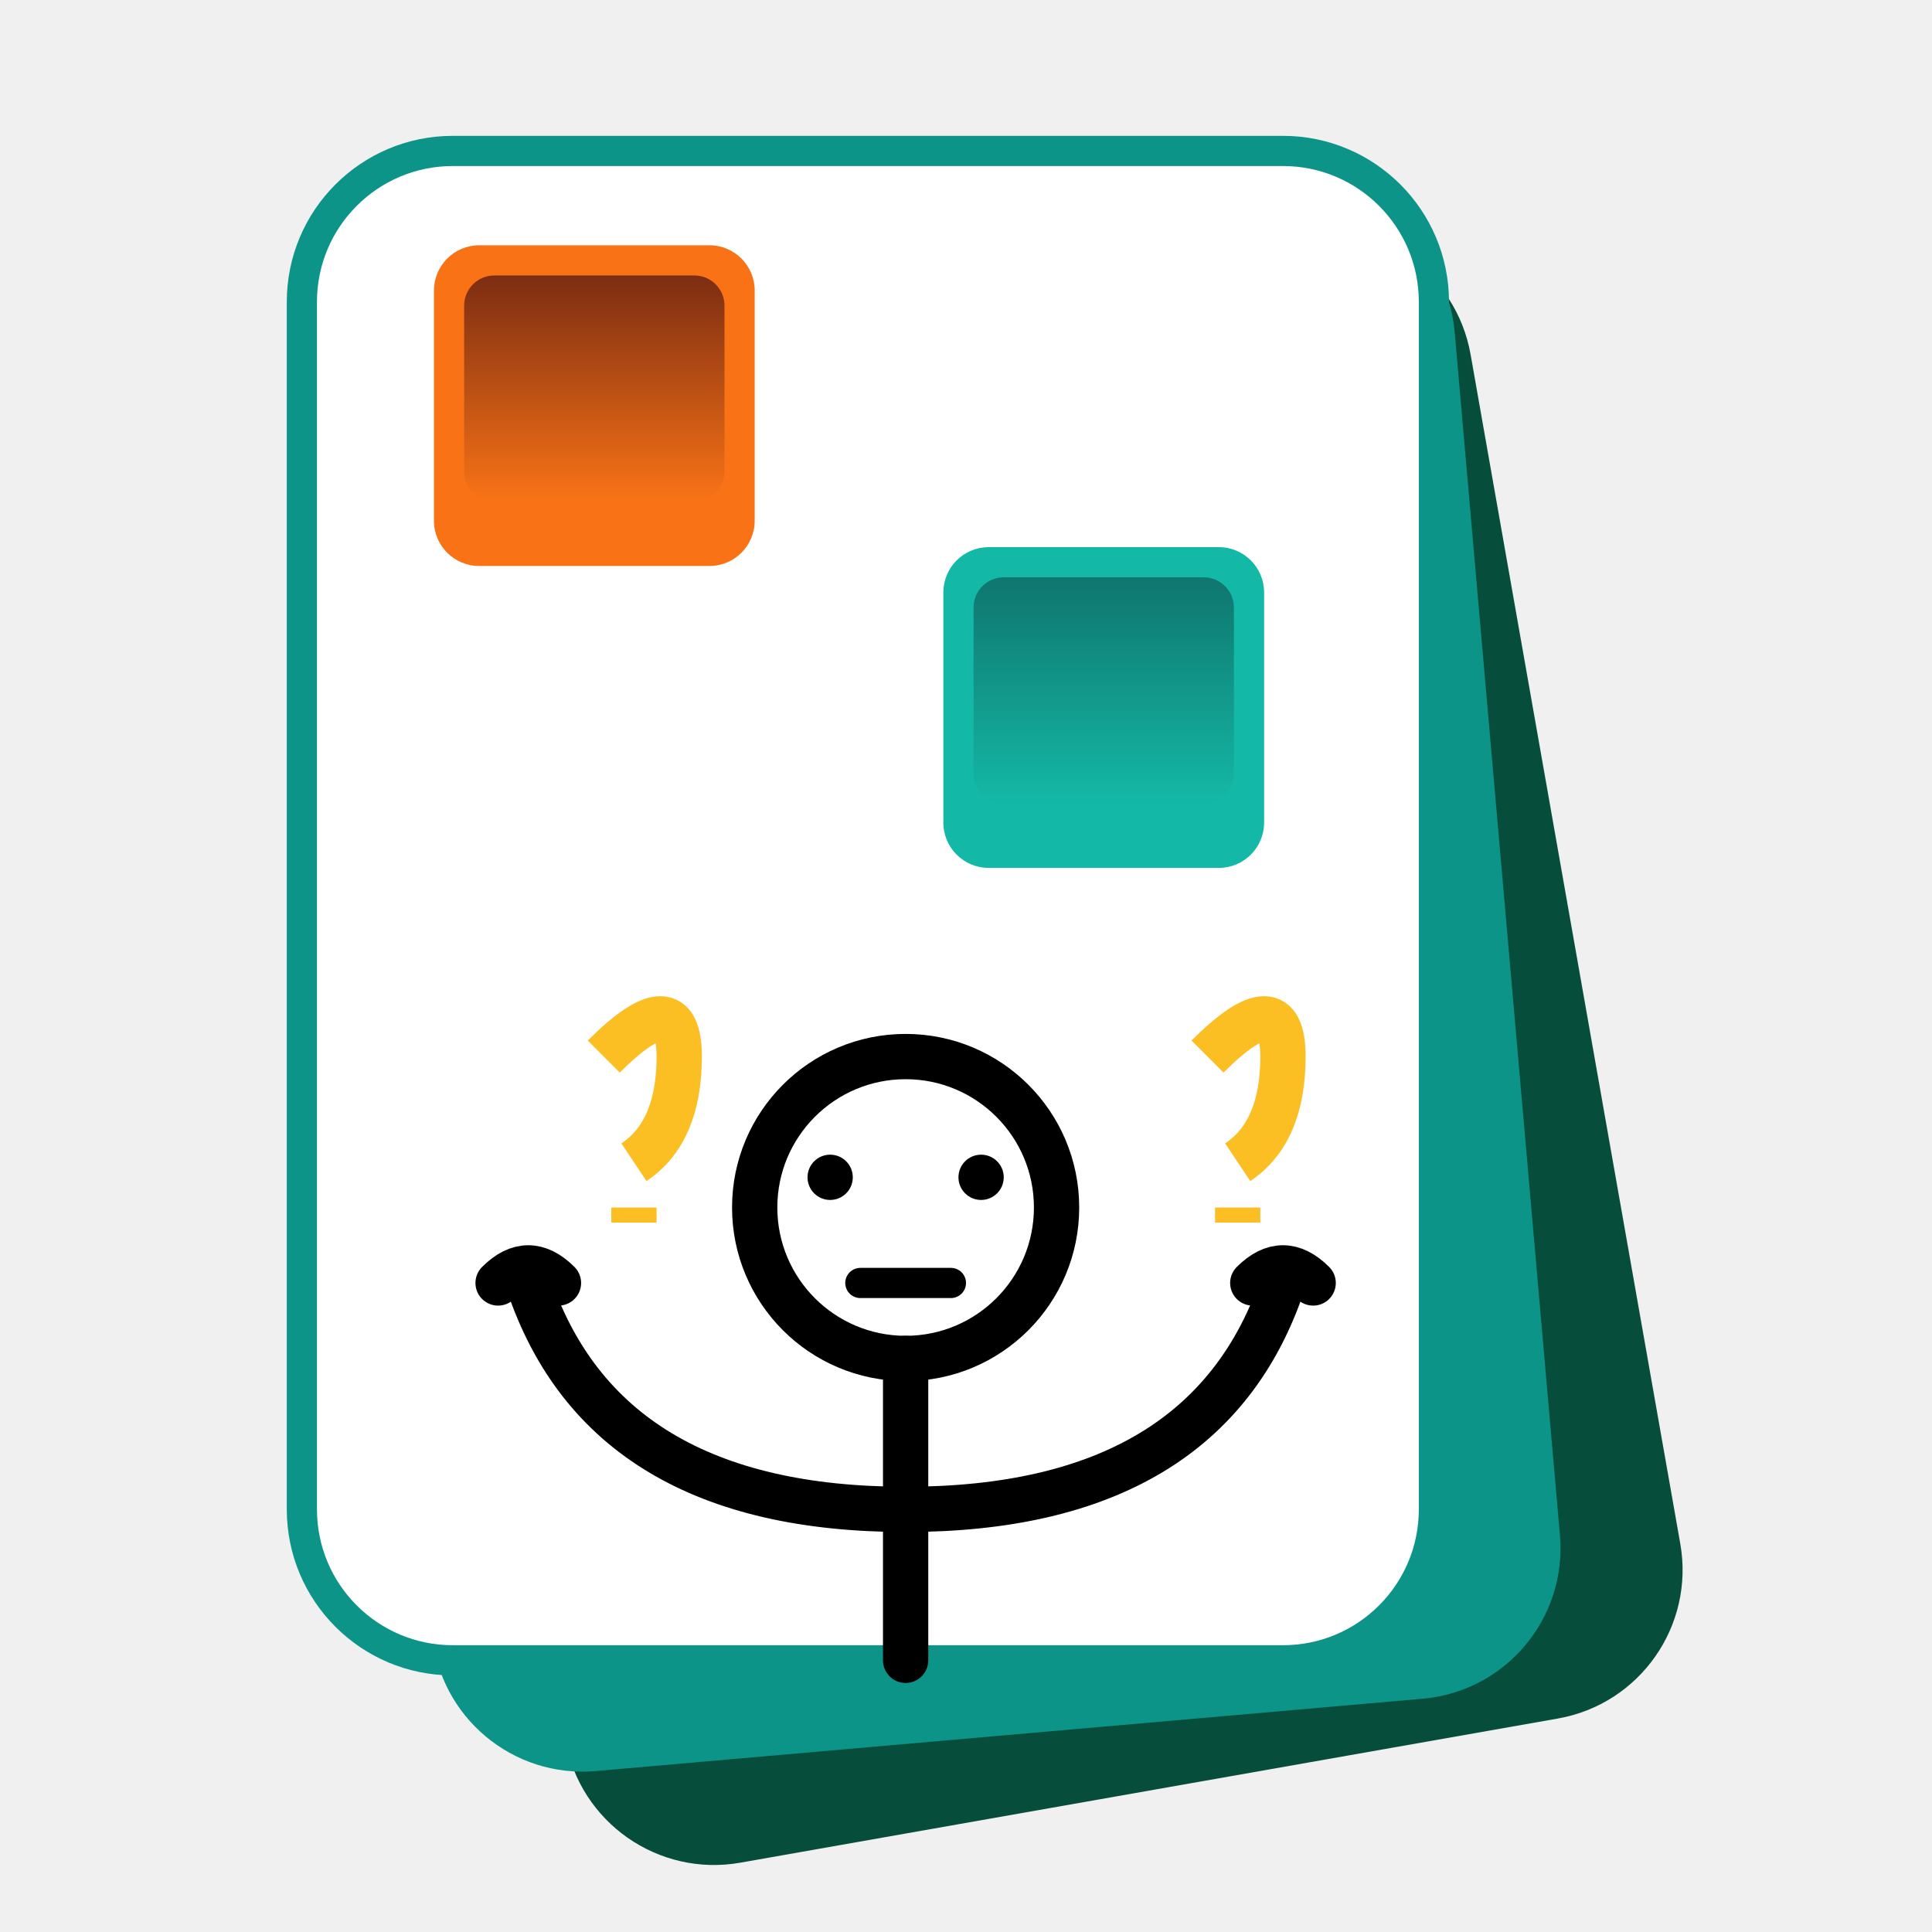
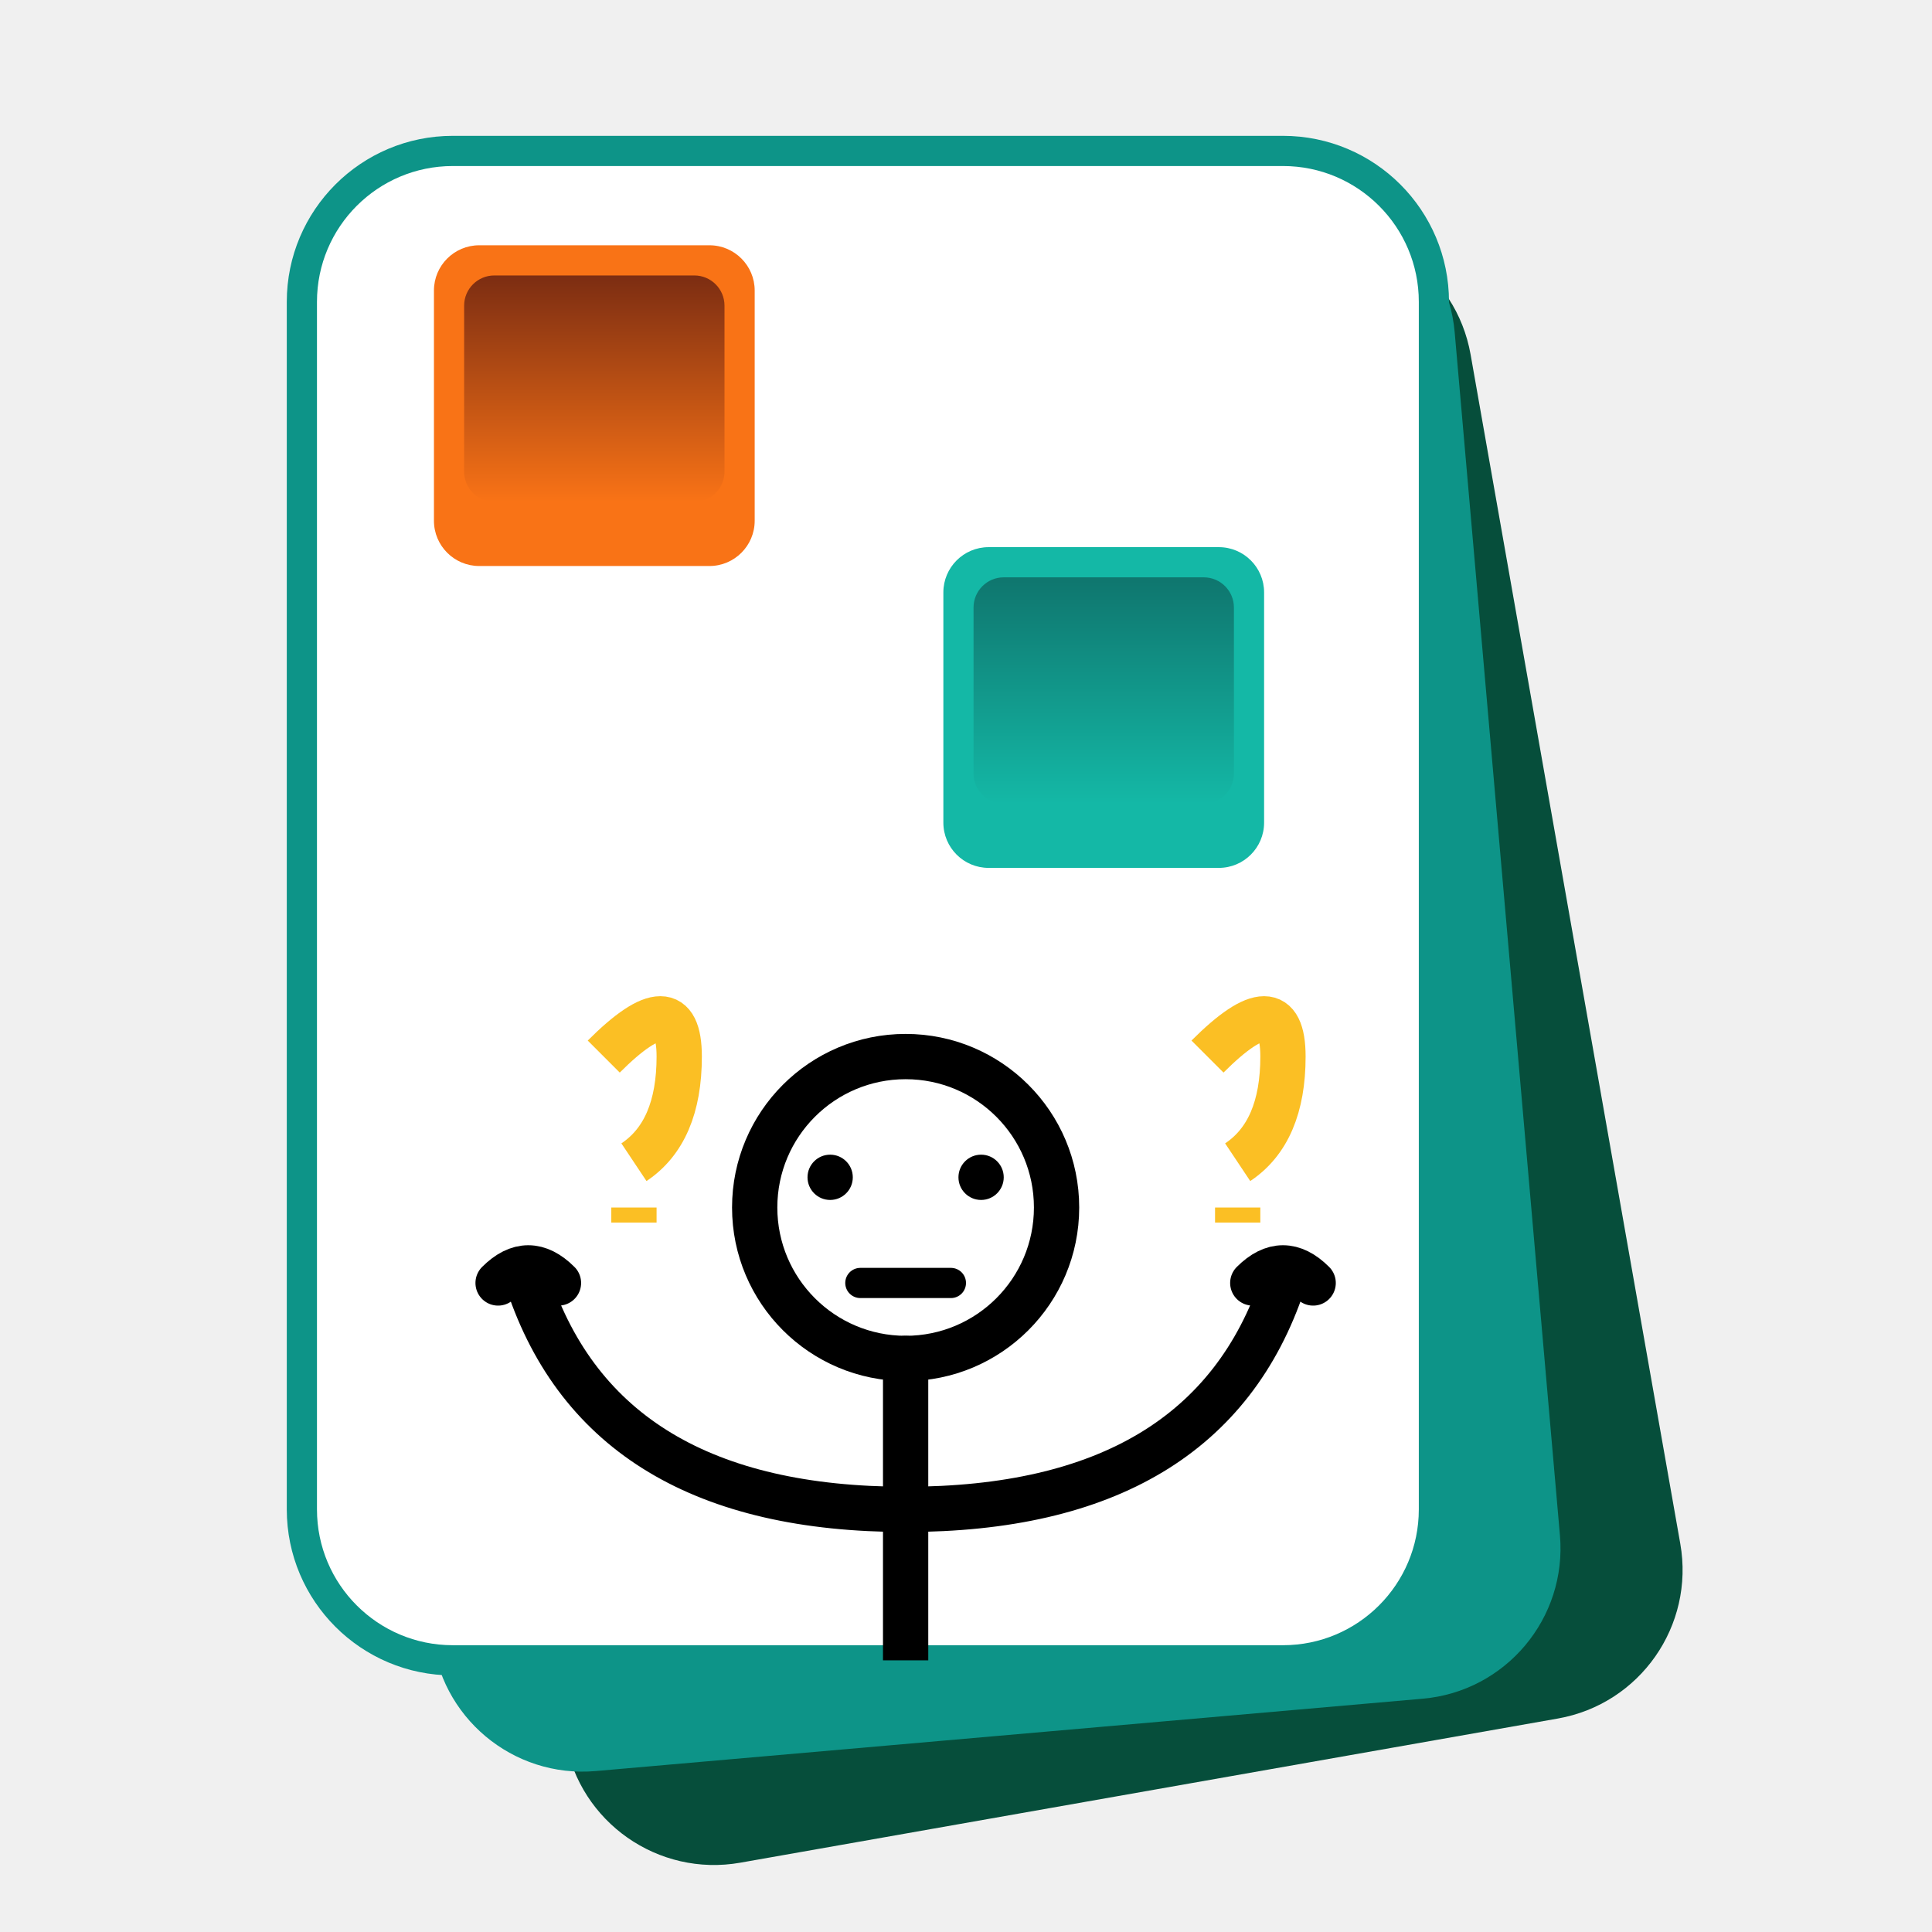
<svg xmlns="http://www.w3.org/2000/svg" width="512" height="512" viewBox="0 0 512 512">
  <defs>
    <linearGradient id="mythInside" x1="0%" y1="0%" x2="0%" y2="100%">
      <stop offset="0%" style="stop-color:#7c2d12;stop-opacity:1" />
      <stop offset="100%" style="stop-color:#f97316;stop-opacity:1" />
    </linearGradient>
    <linearGradient id="factInside" x1="0%" y1="0%" x2="0%" y2="100%">
      <stop offset="0%" style="stop-color:#0f766e;stop-opacity:1" />
      <stop offset="100%" style="stop-color:#14b8a6;stop-opacity:1" />
    </linearGradient>
+     <clipPath id="cardClip">
+       <rect x="80" y="40" width="300" height="400" rx="40" />
+     </clipPath>
  </defs>
  <rect x="120" y="80" width="300" height="400" rx="40" fill="#064e3b" transform="rotate(-10, 256, 280)" />
  <rect x="100" y="60" width="300" height="400" rx="40" fill="#0d9488" transform="rotate(-5, 256, 260)" />
  <rect x="80" y="40" width="300" height="400" rx="40" fill="#ffffff" stroke="#0d9488" stroke-width="8" />
  <g transform="translate(100, 60)">
    <g>
      <rect x="15" y="5" width="85" height="85" rx="12" fill="#f97316" />
      <rect x="23" y="13" width="69" height="60" rx="8" fill="url(#mythInside)" />
    </g>
    <g transform="translate(150, 80)">
      <rect x="0" y="5" width="85" height="85" rx="12" fill="#14b8a6" />
      <rect x="8" y="13" width="69" height="60" rx="8" fill="url(#factInside)" />
    </g>
  </g>
-   <g transform="translate(40, 220) scale(4)">
-     <line x1="50" y1="35" x2="50" y2="55" stroke="black" stroke-width="3" stroke-linecap="round" />
-     <circle cx="50" cy="25" r="10" fill="none" stroke="black" stroke-width="3" />
-     <path d="M50 45 Q30 45 25 30" fill="none" stroke="black" stroke-width="3" stroke-linecap="round" />
-     <path d="M50 45 Q70 45 75 30" fill="none" stroke="black" stroke-width="3" stroke-linecap="round" />
-     <path d="M23 30 Q25 28 27 30" fill="none" stroke="black" stroke-width="3" stroke-linecap="round" />
-     <path d="M73 30 Q75 28 77 30" fill="none" stroke="black" stroke-width="3" stroke-linecap="round" />
-     <circle cx="45" cy="23" r="1.5" fill="black" />
-     <circle cx="55" cy="23" r="1.5" fill="black" />
-     <line x1="47" y1="30" x2="53" y2="30" stroke="black" stroke-width="2" stroke-linecap="round" />
-     <path d="M30 15 Q35 10 35 15 Q35 20 32 22 M32 25 L32 26" stroke="#fbbf24" stroke-width="3" fill="none" />
-     <path d="M70 15 Q75 10 75 15 Q75 20 72 22 M72 25 L72 26" stroke="#fbbf24" stroke-width="3" fill="none" />
+   <g clip-path="url(#cardClip)">
+     <g transform="translate(40, 220) scale(4)">
+       <line x1="50" y1="35" x2="50" y2="55" stroke="black" stroke-width="3" stroke-linecap="round" />
+       <circle cx="50" cy="25" r="10" fill="none" stroke="black" stroke-width="3" />
+       <path d="M50 45 Q30 45 25 30" fill="none" stroke="black" stroke-width="3" stroke-linecap="round" />
+       <path d="M50 45 Q70 45 75 30" fill="none" stroke="black" stroke-width="3" stroke-linecap="round" />
+       <path d="M23 30 Q25 28 27 30" fill="none" stroke="black" stroke-width="3" stroke-linecap="round" />
+       <path d="M73 30 Q75 28 77 30" fill="none" stroke="black" stroke-width="3" stroke-linecap="round" />
+       <circle cx="45" cy="23" r="1.5" fill="black" />
+       <circle cx="55" cy="23" r="1.5" fill="black" />
+       <line x1="47" y1="30" x2="53" y2="30" stroke="black" stroke-width="2" stroke-linecap="round" />
+       <path d="M30 15 Q35 10 35 15 Q35 20 32 22 M32 25 L32 26" stroke="#fbbf24" stroke-width="3" fill="none" />
+       <path d="M70 15 Q75 10 75 15 Q75 20 72 22 M72 25 L72 26" stroke="#fbbf24" stroke-width="3" fill="none" />
+     </g>
  </g>
</svg>
